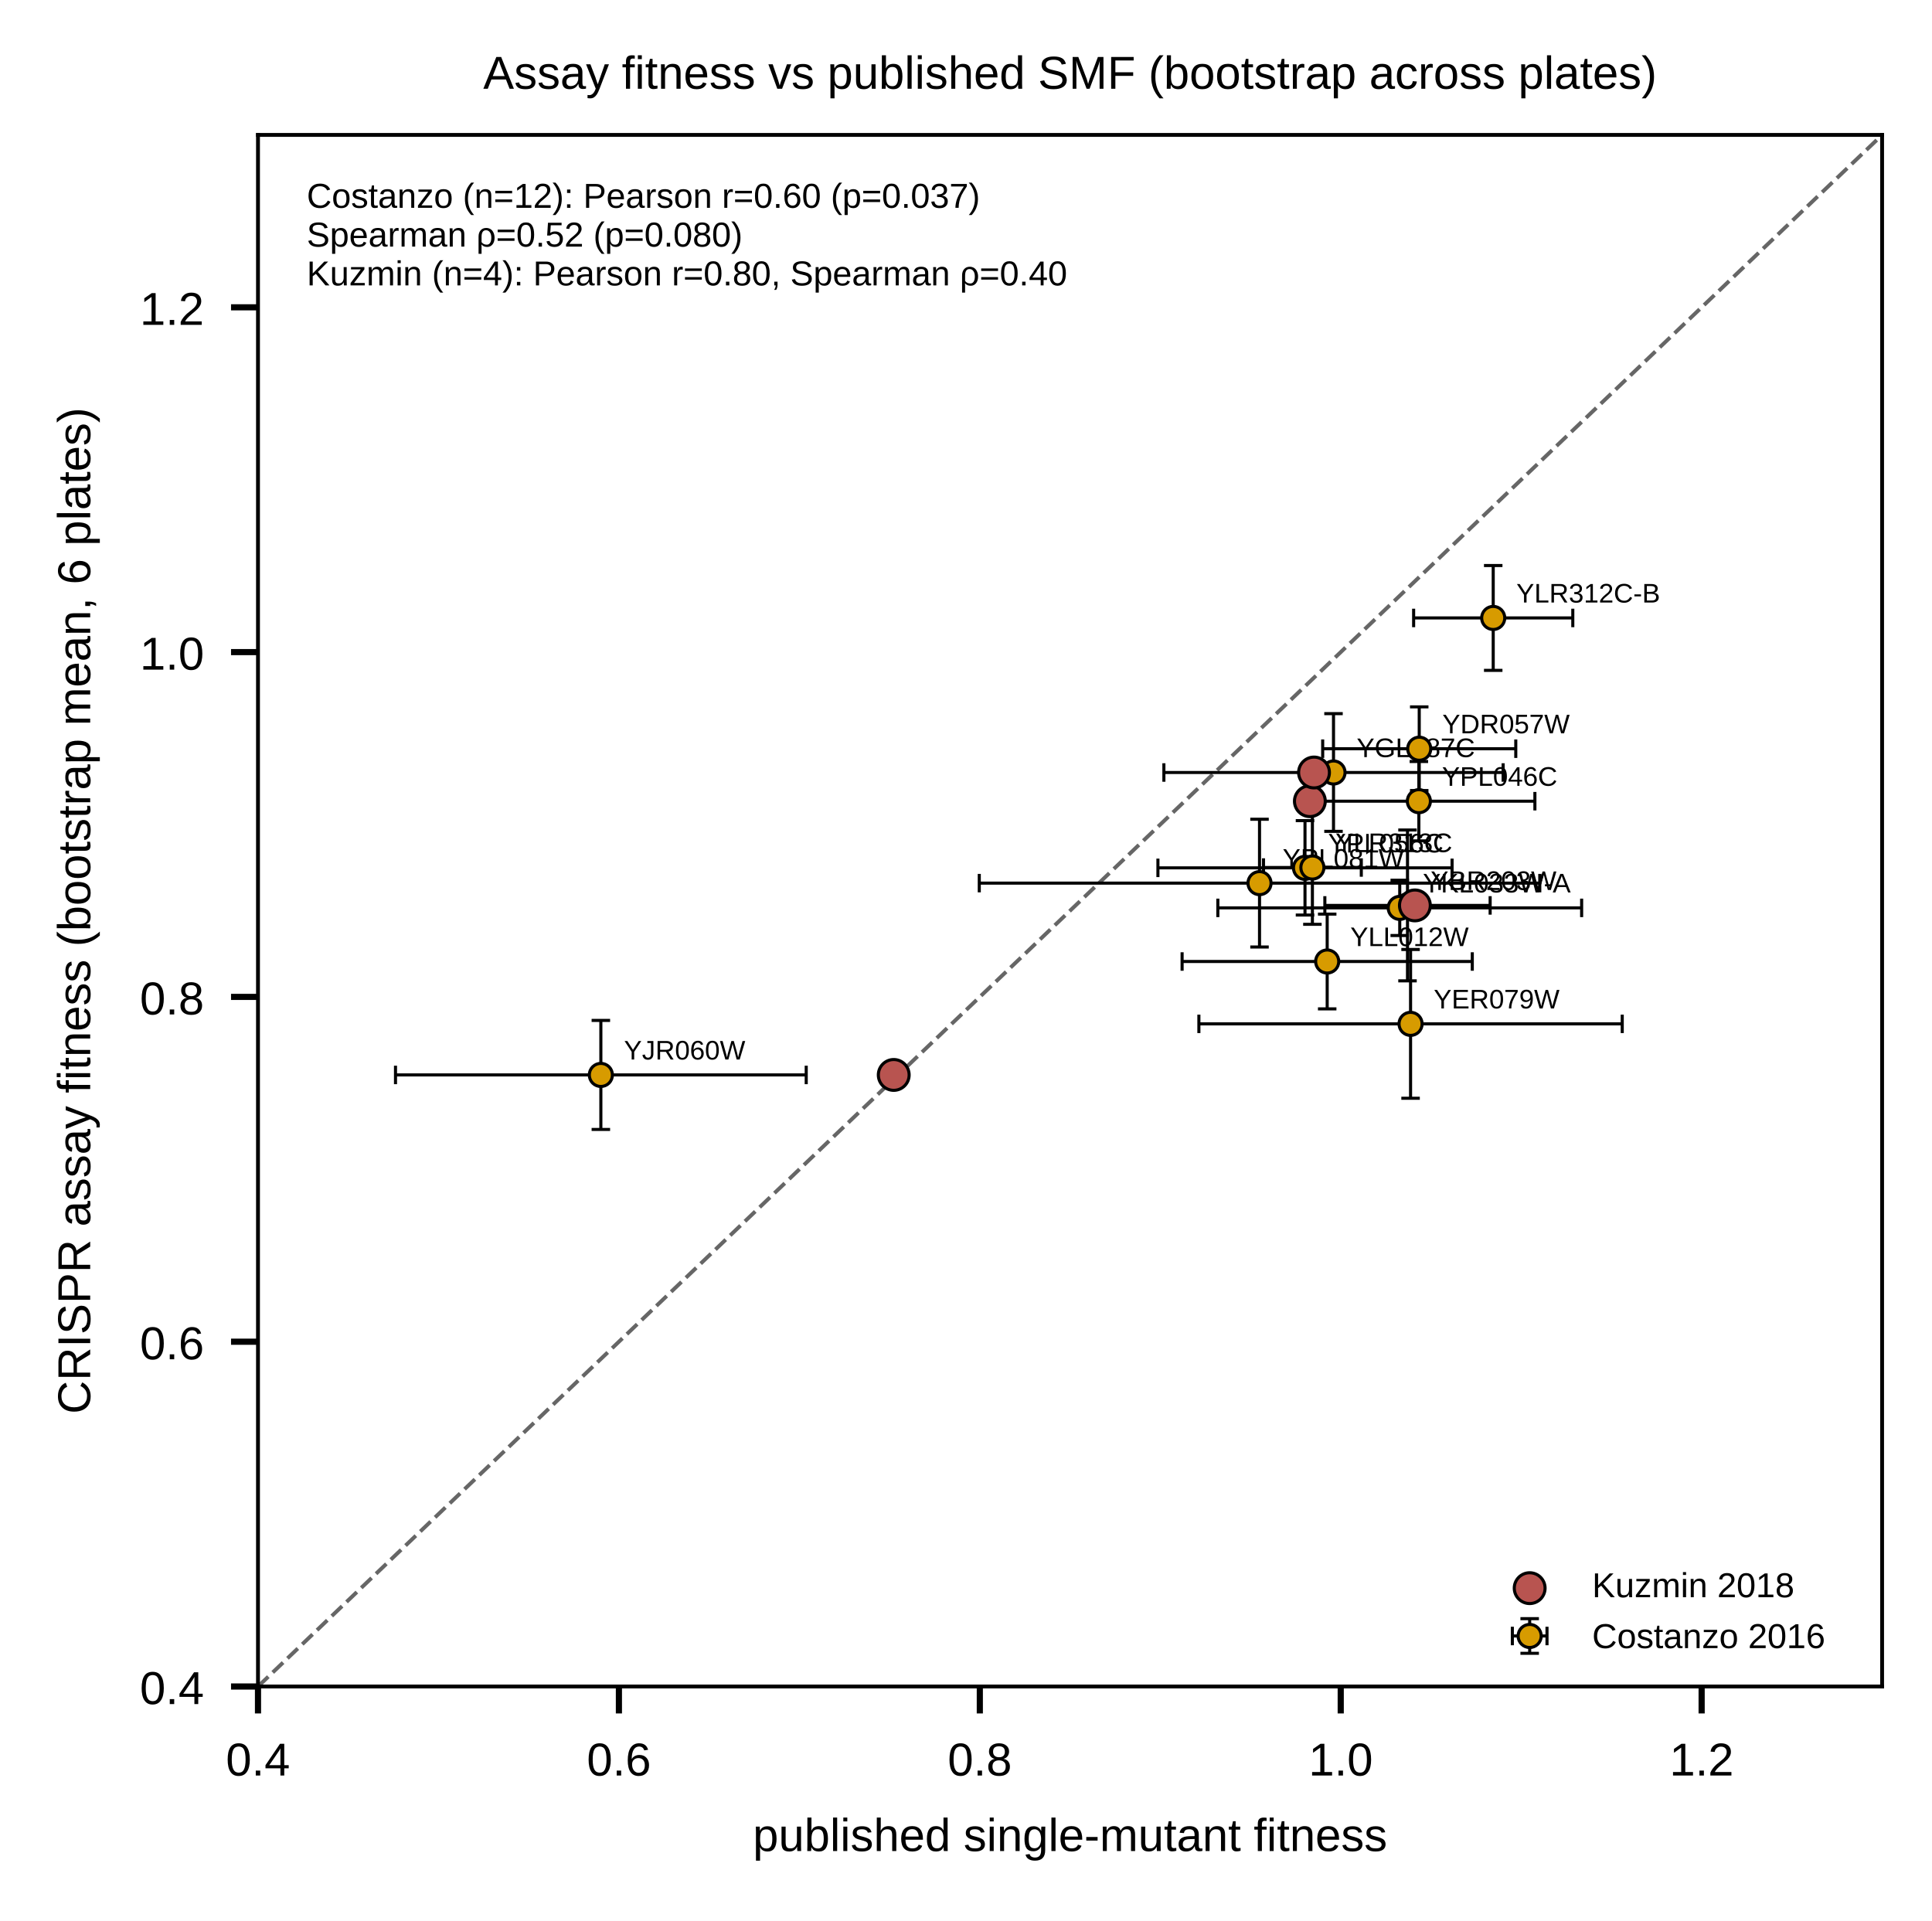
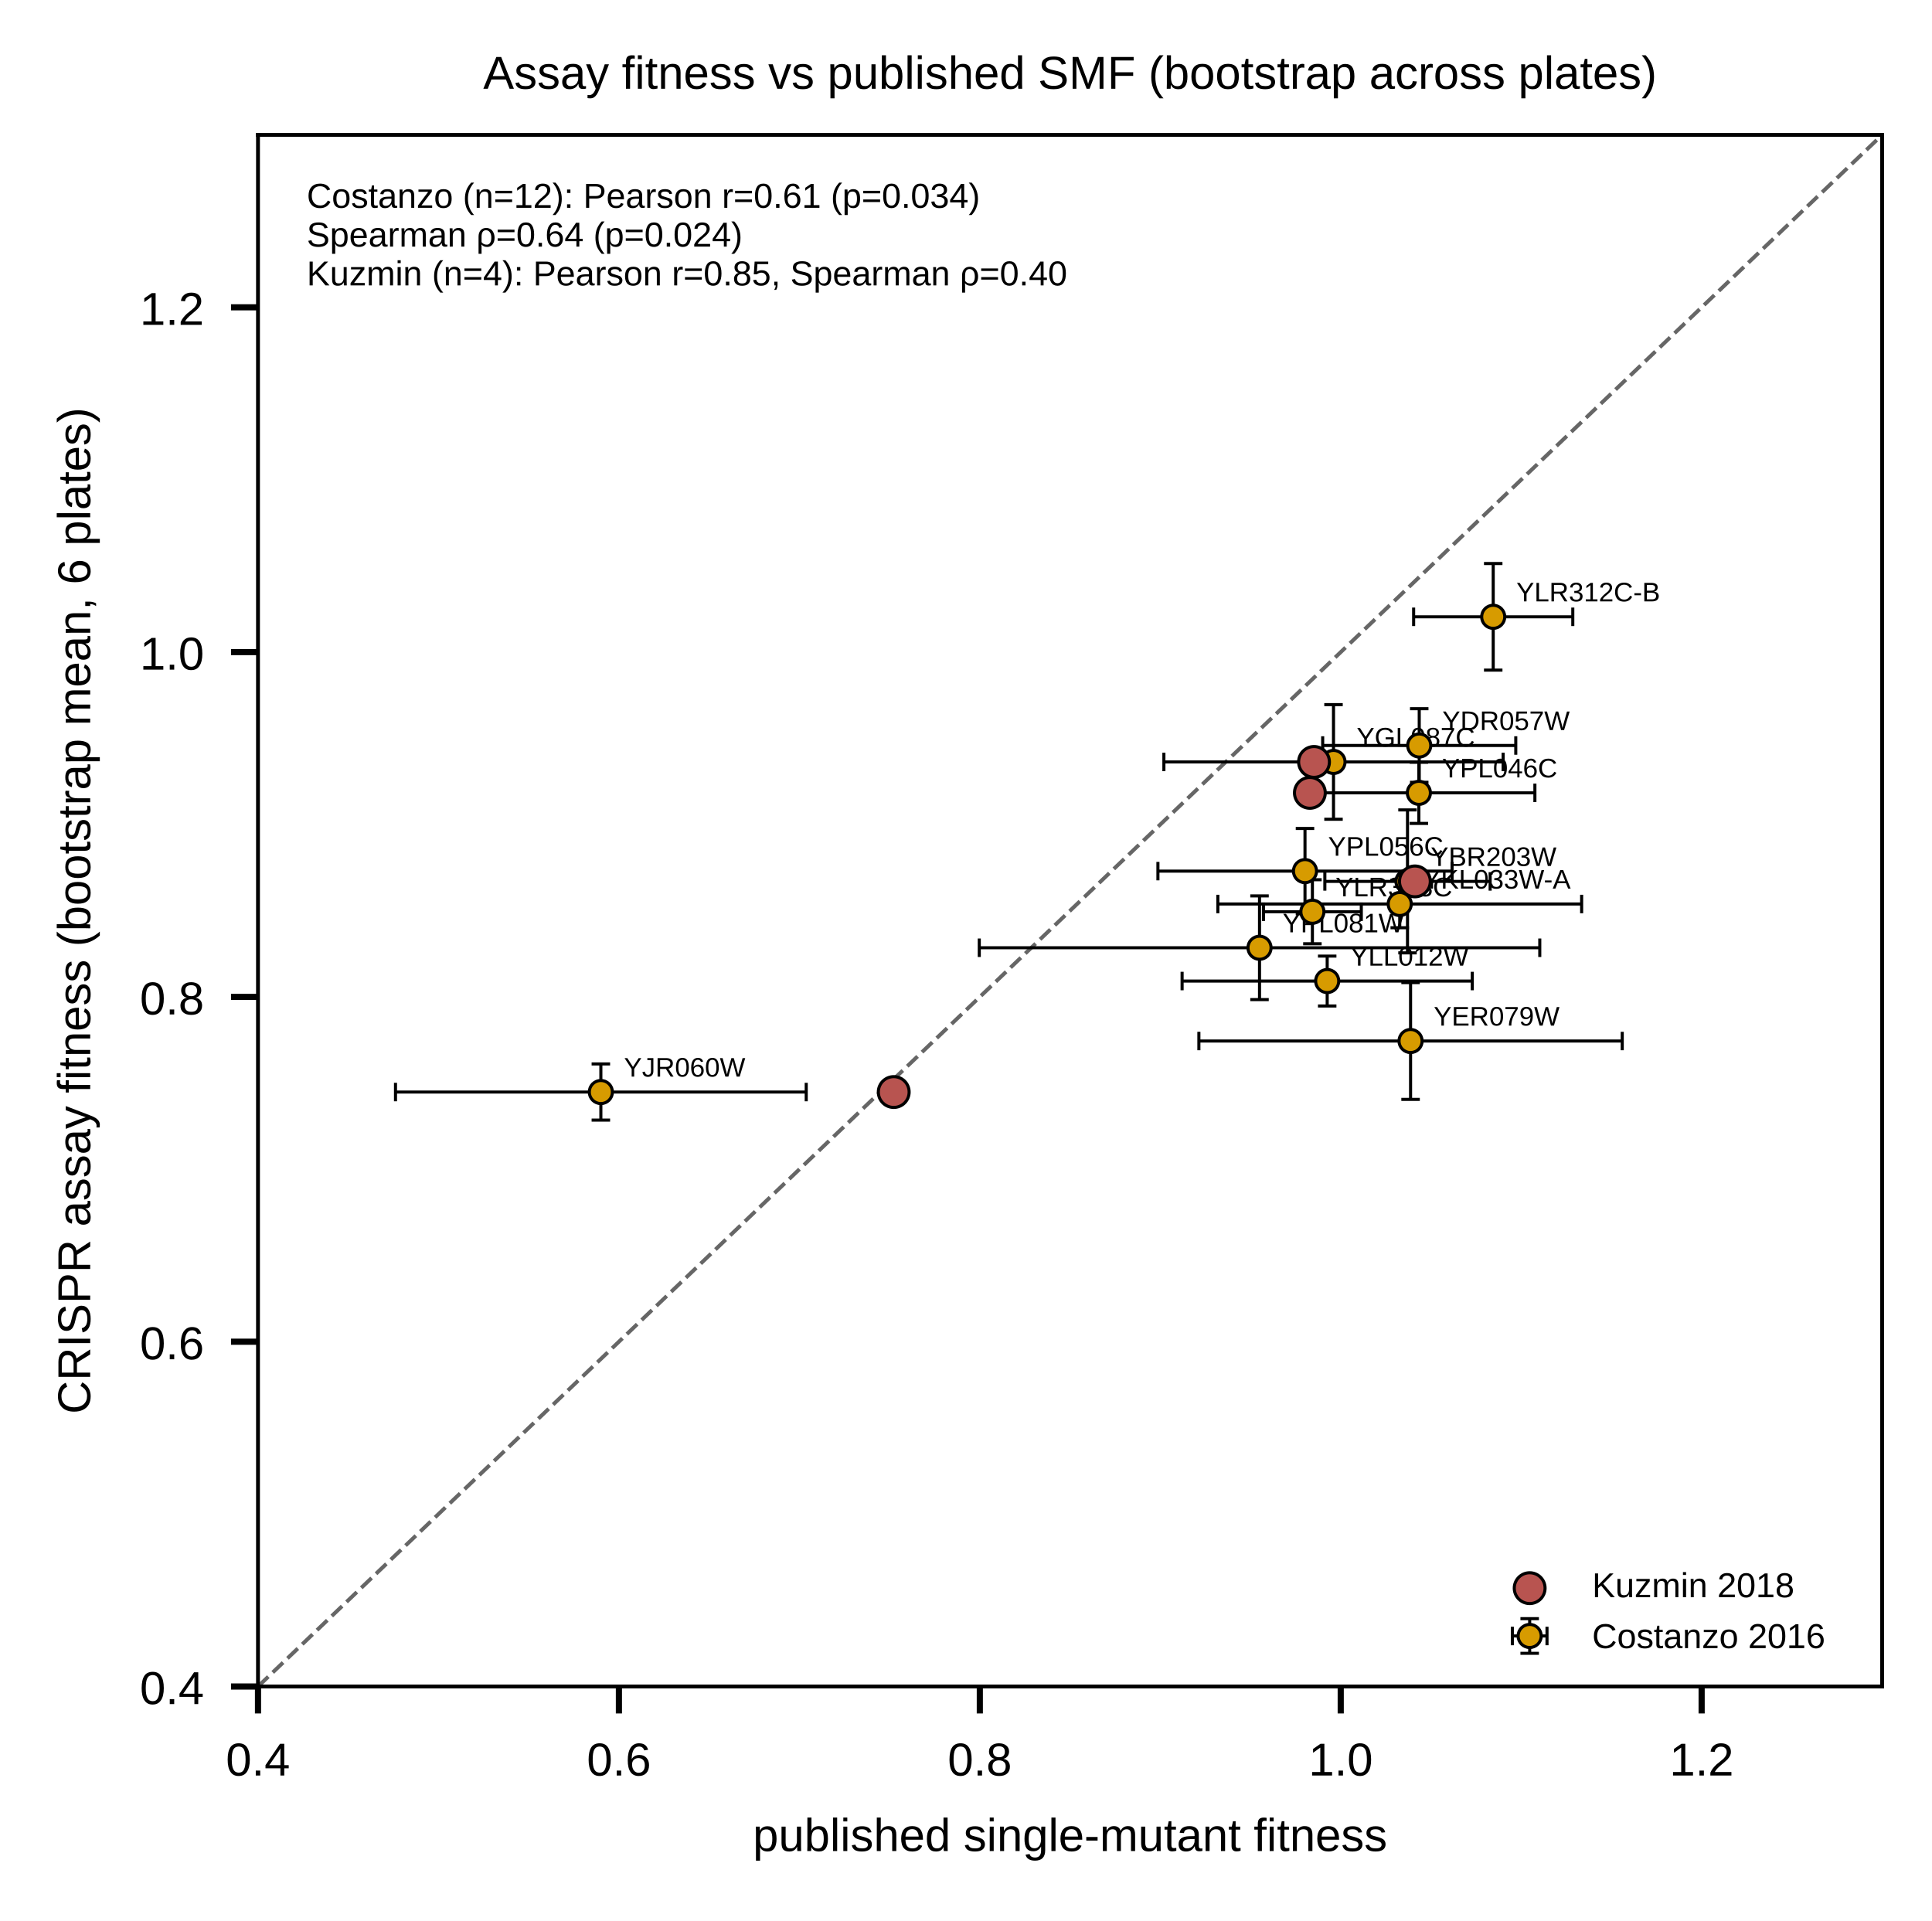
<svg xmlns="http://www.w3.org/2000/svg" xmlns:xlink="http://www.w3.org/1999/xlink" width="348.425" height="346.457" viewBox="0 0 348.425 346.457" version="1.1">
  <g transform="scale(1.388889)">
    <defs>
      <style type="text/css">*{stroke-linejoin: round; stroke-linecap: butt}</style>
    </defs>
    <g id="figure_1">
      <g id="patch_1">
        <path d="M 0 249.449  L 250.866 249.449  L 250.866 0  L 0 0  z " style="fill: #ffffff" />
      </g>
      <g id="axes_1">
        <g id="patch_2">
          <path d="M 33.5 219.009  L 244.386 219.009  L 244.386 17.52  L 33.5 17.52  z " style="fill: #ffffff" />
        </g>
        <g id="line2d_1">
-           <path d="M 33.5 219.009  L 244.386 17.52  " clip-path="url(#p0b5e5f25dd)" style="fill: none; stroke-dasharray: 1.85,0.8; stroke-dashoffset: 0; stroke: #666666; stroke-width: 0.5" />
+           <path d="M 33.5 219.009  L 244.386 17.52  " clip-path="url(#p904b928607)" style="fill: none; stroke-dasharray: 1.85,0.8; stroke-dashoffset: 0; stroke: #666666; stroke-width: 0.5" />
        </g>
        <g id="matplotlib.axis_1">
          <g id="xtick_1">
            <g id="line2d_2">
              <defs>
-                 <path id="md3750bb8fa" d="M 0 0  L 0 3.5  " style="stroke: #000000; stroke-width: 0.8" />
+                 <path id="mfd46ba9208" d="M 0 0  L 0 3.5  " style="stroke: #000000; stroke-width: 0.8" />
              </defs>
              <g>
-                 <use xlink:href="#md3750bb8fa" x="33.5" y="219.009" style="stroke: #000000; stroke-width: 0.8" />
+                 <use xlink:href="#mfd46ba9208" x="33.5" y="219.009" style="stroke: #000000; stroke-width: 0.8" />
              </g>
            </g>
            <g id="text_1">
              <text style="font-size: 6px; font-family: 'Arial'; text-anchor: middle" x="33.5" y="230.568" transform="rotate(-0 33.5 230.5679)">0.4</text>
            </g>
          </g>
          <g id="xtick_2">
            <g id="line2d_3">
              <g>
-                 <use xlink:href="#md3750bb8fa" x="80.364" y="219.009" style="stroke: #000000; stroke-width: 0.8" />
+                 <use xlink:href="#mfd46ba9208" x="80.364" y="219.009" style="stroke: #000000; stroke-width: 0.8" />
              </g>
            </g>
            <g id="text_2">
              <text style="font-size: 6px; font-family: 'Arial'; text-anchor: middle" x="80.364" y="230.568" transform="rotate(-0 80.36359 230.5679)">0.6</text>
            </g>
          </g>
          <g id="xtick_3">
            <g id="line2d_4">
              <g>
-                 <use xlink:href="#md3750bb8fa" x="127.227" y="219.009" style="stroke: #000000; stroke-width: 0.8" />
+                 <use xlink:href="#mfd46ba9208" x="127.227" y="219.009" style="stroke: #000000; stroke-width: 0.8" />
              </g>
            </g>
            <g id="text_3">
              <text style="font-size: 6px; font-family: 'Arial'; text-anchor: middle" x="127.227" y="230.568" transform="rotate(-0 127.2272 230.5679)">0.8</text>
            </g>
          </g>
          <g id="xtick_4">
            <g id="line2d_5">
              <g>
-                 <use xlink:href="#md3750bb8fa" x="174.091" y="219.009" style="stroke: #000000; stroke-width: 0.8" />
+                 <use xlink:href="#mfd46ba9208" x="174.091" y="219.009" style="stroke: #000000; stroke-width: 0.8" />
              </g>
            </g>
            <g id="text_4">
              <text style="font-size: 6px; font-family: 'Arial'; text-anchor: middle" x="174.091" y="230.568" transform="rotate(-0 174.0908 230.5679)">1.0</text>
            </g>
          </g>
          <g id="xtick_5">
            <g id="line2d_6">
              <g>
-                 <use xlink:href="#md3750bb8fa" x="220.954" y="219.009" style="stroke: #000000; stroke-width: 0.8" />
+                 <use xlink:href="#mfd46ba9208" x="220.954" y="219.009" style="stroke: #000000; stroke-width: 0.8" />
              </g>
            </g>
            <g id="text_5">
              <text style="font-size: 6px; font-family: 'Arial'; text-anchor: middle" x="220.954" y="230.568" transform="rotate(-0 220.9543 230.5679)">1.2</text>
            </g>
          </g>
          <g id="xtick_6">
            <g id="line2d_7" />
          </g>
          <g id="xtick_7">
            <g id="line2d_8" />
          </g>
          <g id="xtick_8">
            <g id="line2d_9" />
          </g>
          <g id="xtick_9">
            <g id="line2d_10" />
          </g>
          <g id="xtick_10">
            <g id="line2d_11" />
          </g>
          <g id="text_6">
            <text style="font-size: 6px; font-family: 'Arial'; text-anchor: middle" x="138.943" y="240.375" transform="rotate(-0 138.9431 240.3748)">published single-mutant fitness</text>
          </g>
        </g>
        <g id="matplotlib.axis_2">
          <g id="ytick_1">
            <g id="line2d_12">
              <defs>
-                 <path id="m9d51e79796" d="M 0 0  L -3.5 0  " style="stroke: #000000; stroke-width: 0.8" />
+                 <path id="mc0d4779d75" d="M 0 0  L -3.5 0  " style="stroke: #000000; stroke-width: 0.8" />
              </defs>
              <g>
-                 <use xlink:href="#m9d51e79796" x="33.5" y="219.009" style="stroke: #000000; stroke-width: 0.8" />
+                 <use xlink:href="#mc0d4779d75" x="33.5" y="219.009" style="stroke: #000000; stroke-width: 0.8" />
              </g>
            </g>
            <g id="text_7">
              <text style="font-size: 6px; font-family: 'Arial'; text-anchor: end" x="26.5" y="221.288" transform="rotate(-0 26.5 221.2884)">0.4</text>
            </g>
          </g>
          <g id="ytick_2">
            <g id="line2d_13">
              <g>
-                 <use xlink:href="#m9d51e79796" x="33.5" y="174.234" style="stroke: #000000; stroke-width: 0.8" />
+                 <use xlink:href="#mc0d4779d75" x="33.5" y="174.234" style="stroke: #000000; stroke-width: 0.8" />
              </g>
            </g>
            <g id="text_8">
              <text style="font-size: 6px; font-family: 'Arial'; text-anchor: end" x="26.5" y="176.513" transform="rotate(-0 26.5 176.5131)">0.6</text>
            </g>
          </g>
          <g id="ytick_3">
            <g id="line2d_14">
              <g>
-                 <use xlink:href="#m9d51e79796" x="33.5" y="129.458" style="stroke: #000000; stroke-width: 0.8" />
+                 <use xlink:href="#mc0d4779d75" x="33.5" y="129.458" style="stroke: #000000; stroke-width: 0.8" />
              </g>
            </g>
            <g id="text_9">
              <text style="font-size: 6px; font-family: 'Arial'; text-anchor: end" x="26.5" y="131.738" transform="rotate(-0 26.5 131.7378)">0.8</text>
            </g>
          </g>
          <g id="ytick_4">
            <g id="line2d_15">
              <g>
-                 <use xlink:href="#m9d51e79796" x="33.5" y="84.683" style="stroke: #000000; stroke-width: 0.8" />
+                 <use xlink:href="#mc0d4779d75" x="33.5" y="84.683" style="stroke: #000000; stroke-width: 0.8" />
              </g>
            </g>
            <g id="text_10">
              <text style="font-size: 6px; font-family: 'Arial'; text-anchor: end" x="26.5" y="86.962" transform="rotate(-0 26.5 86.96247)">1.0</text>
            </g>
          </g>
          <g id="ytick_5">
            <g id="line2d_16">
              <g>
-                 <use xlink:href="#m9d51e79796" x="33.5" y="39.908" style="stroke: #000000; stroke-width: 0.8" />
+                 <use xlink:href="#mc0d4779d75" x="33.5" y="39.908" style="stroke: #000000; stroke-width: 0.8" />
              </g>
            </g>
            <g id="text_11">
              <text style="font-size: 6px; font-family: 'Arial'; text-anchor: end" x="26.5" y="42.187" transform="rotate(-0 26.5 42.18718)">1.2</text>
            </g>
          </g>
          <g id="ytick_6">
            <g id="line2d_17" />
          </g>
          <g id="ytick_7">
            <g id="line2d_18" />
          </g>
          <g id="ytick_8">
            <g id="line2d_19" />
          </g>
          <g id="ytick_9">
            <g id="line2d_20" />
          </g>
          <g id="ytick_10">
            <g id="line2d_21" />
          </g>
          <g id="text_12">
            <text style="font-size: 6px; font-family: 'Arial'; text-anchor: middle" x="11.71" y="118.264" transform="rotate(-90 11.71031 118.2644)">CRISPR assay fitness (bootstrap mean, 6 plates)</text>
          </g>
        </g>
        <g id="patch_3">
          <path d="M 33.5 219.009  L 33.5 17.52  " style="fill: none; stroke: #000000; stroke-width: 0.5; stroke-linejoin: miter; stroke-linecap: square" />
        </g>
        <g id="patch_4">
          <path d="M 244.386 219.009  L 244.386 17.52  " style="fill: none; stroke: #000000; stroke-width: 0.5; stroke-linejoin: miter; stroke-linecap: square" />
        </g>
        <g id="patch_5">
          <path d="M 33.5 219.009  L 244.386 219.009  " style="fill: none; stroke: #000000; stroke-width: 0.5; stroke-linejoin: miter; stroke-linecap: square" />
        </g>
        <g id="patch_6">
          <path d="M 33.5 17.52  L 244.386 17.52  " style="fill: none; stroke: #000000; stroke-width: 0.5; stroke-linejoin: miter; stroke-linecap: square" />
        </g>
        <g id="LineCollection_1">
-           <path d="M 172.029 117.576  L 193.492 117.576  " clip-path="url(#p0b5e5f25dd)" style="fill: none; stroke: #000000; stroke-width: 0.4" />
-           <path d="M 169.17 104.042  L 199.303 104.042  " clip-path="url(#p0b5e5f25dd)" style="fill: none; stroke: #000000; stroke-width: 0.4" />
-           <path d="M 150.354 112.699  L 188.548 112.699  " clip-path="url(#p0b5e5f25dd)" style="fill: none; stroke: #000000; stroke-width: 0.4" />
-           <path d="M 151.128 100.317  L 195.179 100.317  " clip-path="url(#p0b5e5f25dd)" style="fill: none; stroke: #000000; stroke-width: 0.4" />
-           <path d="M 164.062 112.656  L 176.762 112.656  " clip-path="url(#p0b5e5f25dd)" style="fill: none; stroke: #000000; stroke-width: 0.4" />
-           <path d="M 153.494 124.86  L 191.173 124.86  " clip-path="url(#p0b5e5f25dd)" style="fill: none; stroke: #000000; stroke-width: 0.4" />
-           <path d="M 155.673 132.959  L 210.644 132.959  " clip-path="url(#p0b5e5f25dd)" style="fill: none; stroke: #000000; stroke-width: 0.4" />
-           <path d="M 51.355 139.591  L 104.686 139.591  " clip-path="url(#p0b5e5f25dd)" style="fill: none; stroke: #000000; stroke-width: 0.4" />
-           <path d="M 158.134 117.897  L 205.372 117.897  " clip-path="url(#p0b5e5f25dd)" style="fill: none; stroke: #000000; stroke-width: 0.4" />
-           <path d="M 183.557 80.246  L 204.224 80.246  " clip-path="url(#p0b5e5f25dd)" style="fill: none; stroke: #000000; stroke-width: 0.4" />
-           <path d="M 171.748 97.228  L 196.82 97.228  " clip-path="url(#p0b5e5f25dd)" style="fill: none; stroke: #000000; stroke-width: 0.4" />
-           <path d="M 127.157 114.683  L 199.936 114.683  " clip-path="url(#p0b5e5f25dd)" style="fill: none; stroke: #000000; stroke-width: 0.4" />
+           <path d="M 172.029 114.459  L 193.492 114.459  " clip-path="url(#p904b928607)" style="fill: none; stroke: #000000; stroke-width: 0.4" />
+           <path d="M 169.17 102.959  L 199.303 102.959  " clip-path="url(#p904b928607)" style="fill: none; stroke: #000000; stroke-width: 0.4" />
+           <path d="M 150.354 113.123  L 188.548 113.123  " clip-path="url(#p904b928607)" style="fill: none; stroke: #000000; stroke-width: 0.4" />
+           <path d="M 151.128 98.945  L 195.179 98.945  " clip-path="url(#p904b928607)" style="fill: none; stroke: #000000; stroke-width: 0.4" />
+           <path d="M 164.062 118.399  L 176.762 118.399  " clip-path="url(#p904b928607)" style="fill: none; stroke: #000000; stroke-width: 0.4" />
+           <path d="M 153.494 127.398  L 191.173 127.398  " clip-path="url(#p904b928607)" style="fill: none; stroke: #000000; stroke-width: 0.4" />
+           <path d="M 155.673 135.186  L 210.644 135.186  " clip-path="url(#p904b928607)" style="fill: none; stroke: #000000; stroke-width: 0.4" />
+           <path d="M 51.355 141.812  L 104.686 141.812  " clip-path="url(#p904b928607)" style="fill: none; stroke: #000000; stroke-width: 0.4" />
+           <path d="M 158.134 117.394  L 205.372 117.394  " clip-path="url(#p904b928607)" style="fill: none; stroke: #000000; stroke-width: 0.4" />
+           <path d="M 183.557 80.099  L 204.224 80.099  " clip-path="url(#p904b928607)" style="fill: none; stroke: #000000; stroke-width: 0.4" />
+           <path d="M 171.748 96.81  L 196.82 96.81  " clip-path="url(#p904b928607)" style="fill: none; stroke: #000000; stroke-width: 0.4" />
+           <path d="M 127.157 123.075  L 199.936 123.075  " clip-path="url(#p904b928607)" style="fill: none; stroke: #000000; stroke-width: 0.4" />
        </g>
        <g id="LineCollection_2">
-           <path d="M 182.761 127.371  L 182.761 107.782  " clip-path="url(#p0b5e5f25dd)" style="fill: none; stroke: #000000; stroke-width: 0.4" />
-           <path d="M 184.237 109.193  L 184.237 98.89  " clip-path="url(#p0b5e5f25dd)" style="fill: none; stroke: #000000; stroke-width: 0.4" />
-           <path d="M 169.451 118.827  L 169.451 106.57  " clip-path="url(#p0b5e5f25dd)" style="fill: none; stroke: #000000; stroke-width: 0.4" />
-           <path d="M 173.153 107.961  L 173.153 92.673  " clip-path="url(#p0b5e5f25dd)" style="fill: none; stroke: #000000; stroke-width: 0.4" />
-           <path d="M 170.412 120.031  L 170.412 105.281  " clip-path="url(#p0b5e5f25dd)" style="fill: none; stroke: #000000; stroke-width: 0.4" />
-           <path d="M 172.333 131.013  L 172.333 118.707  " clip-path="url(#p0b5e5f25dd)" style="fill: none; stroke: #000000; stroke-width: 0.4" />
-           <path d="M 183.159 142.621  L 183.159 123.297  " clip-path="url(#p0b5e5f25dd)" style="fill: none; stroke: #000000; stroke-width: 0.4" />
-           <path d="M 78.02 146.669  L 78.02 132.513  " clip-path="url(#p0b5e5f25dd)" style="fill: none; stroke: #000000; stroke-width: 0.4" />
-           <path d="M 181.753 121.484  L 181.753 114.31  " clip-path="url(#p0b5e5f25dd)" style="fill: none; stroke: #000000; stroke-width: 0.4" />
-           <path d="M 193.891 87.053  L 193.891 73.439  " clip-path="url(#p0b5e5f25dd)" style="fill: none; stroke: #000000; stroke-width: 0.4" />
-           <path d="M 184.284 102.662  L 184.284 91.794  " clip-path="url(#p0b5e5f25dd)" style="fill: none; stroke: #000000; stroke-width: 0.4" />
-           <path d="M 163.546 122.977  L 163.546 106.389  " clip-path="url(#p0b5e5f25dd)" style="fill: none; stroke: #000000; stroke-width: 0.4" />
+           <path d="M 182.761 123.741  L 182.761 105.177  " clip-path="url(#p904b928607)" style="fill: none; stroke: #000000; stroke-width: 0.4" />
+           <path d="M 184.237 106.93  L 184.237 98.989  " clip-path="url(#p904b928607)" style="fill: none; stroke: #000000; stroke-width: 0.4" />
+           <path d="M 169.451 118.663  L 169.451 107.583  " clip-path="url(#p904b928607)" style="fill: none; stroke: #000000; stroke-width: 0.4" />
+           <path d="M 173.153 106.386  L 173.153 91.503  " clip-path="url(#p904b928607)" style="fill: none; stroke: #000000; stroke-width: 0.4" />
+           <path d="M 170.412 122.556  L 170.412 114.242  " clip-path="url(#p904b928607)" style="fill: none; stroke: #000000; stroke-width: 0.4" />
+           <path d="M 172.333 130.636  L 172.333 124.159  " clip-path="url(#p904b928607)" style="fill: none; stroke: #000000; stroke-width: 0.4" />
+           <path d="M 183.159 142.767  L 183.159 127.604  " clip-path="url(#p904b928607)" style="fill: none; stroke: #000000; stroke-width: 0.4" />
+           <path d="M 78.02 145.457  L 78.02 138.166  " clip-path="url(#p904b928607)" style="fill: none; stroke: #000000; stroke-width: 0.4" />
+           <path d="M 181.753 120.478  L 181.753 114.309  " clip-path="url(#p904b928607)" style="fill: none; stroke: #000000; stroke-width: 0.4" />
+           <path d="M 193.891 87.02  L 193.891 73.177  " clip-path="url(#p904b928607)" style="fill: none; stroke: #000000; stroke-width: 0.4" />
+           <path d="M 184.284 101.589  L 184.284 92.03  " clip-path="url(#p904b928607)" style="fill: none; stroke: #000000; stroke-width: 0.4" />
+           <path d="M 163.546 129.806  L 163.546 116.343  " clip-path="url(#p904b928607)" style="fill: none; stroke: #000000; stroke-width: 0.4" />
        </g>
        <g id="line2d_22">
          <defs>
-             <path id="m29aa89b571" d="M 0 1.2  L 0 -1.2  " style="stroke: #000000; stroke-width: 0.4" />
+             <path id="mc24dbfe9d2" d="M 0 1.2  L 0 -1.2  " style="stroke: #000000; stroke-width: 0.4" />
          </defs>
-           <g clip-path="url(#p0b5e5f25dd)">
-             <use xlink:href="#m29aa89b571" x="172.029" y="117.576" style="fill: #1f77b4; stroke: #000000; stroke-width: 0.4" />
-             <use xlink:href="#m29aa89b571" x="169.17" y="104.042" style="fill: #1f77b4; stroke: #000000; stroke-width: 0.4" />
-             <use xlink:href="#m29aa89b571" x="150.354" y="112.699" style="fill: #1f77b4; stroke: #000000; stroke-width: 0.4" />
-             <use xlink:href="#m29aa89b571" x="151.128" y="100.317" style="fill: #1f77b4; stroke: #000000; stroke-width: 0.4" />
-             <use xlink:href="#m29aa89b571" x="164.062" y="112.656" style="fill: #1f77b4; stroke: #000000; stroke-width: 0.4" />
-             <use xlink:href="#m29aa89b571" x="153.494" y="124.86" style="fill: #1f77b4; stroke: #000000; stroke-width: 0.4" />
-             <use xlink:href="#m29aa89b571" x="155.673" y="132.959" style="fill: #1f77b4; stroke: #000000; stroke-width: 0.4" />
-             <use xlink:href="#m29aa89b571" x="51.355" y="139.591" style="fill: #1f77b4; stroke: #000000; stroke-width: 0.4" />
-             <use xlink:href="#m29aa89b571" x="158.134" y="117.897" style="fill: #1f77b4; stroke: #000000; stroke-width: 0.4" />
-             <use xlink:href="#m29aa89b571" x="183.557" y="80.246" style="fill: #1f77b4; stroke: #000000; stroke-width: 0.4" />
-             <use xlink:href="#m29aa89b571" x="171.748" y="97.228" style="fill: #1f77b4; stroke: #000000; stroke-width: 0.4" />
-             <use xlink:href="#m29aa89b571" x="127.157" y="114.683" style="fill: #1f77b4; stroke: #000000; stroke-width: 0.4" />
+           <g clip-path="url(#p904b928607)">
+             <use xlink:href="#mc24dbfe9d2" x="172.029" y="114.459" style="fill: #1f77b4; stroke: #000000; stroke-width: 0.4" />
+             <use xlink:href="#mc24dbfe9d2" x="169.17" y="102.959" style="fill: #1f77b4; stroke: #000000; stroke-width: 0.4" />
+             <use xlink:href="#mc24dbfe9d2" x="150.354" y="113.123" style="fill: #1f77b4; stroke: #000000; stroke-width: 0.4" />
+             <use xlink:href="#mc24dbfe9d2" x="151.128" y="98.945" style="fill: #1f77b4; stroke: #000000; stroke-width: 0.4" />
+             <use xlink:href="#mc24dbfe9d2" x="164.062" y="118.399" style="fill: #1f77b4; stroke: #000000; stroke-width: 0.4" />
+             <use xlink:href="#mc24dbfe9d2" x="153.494" y="127.398" style="fill: #1f77b4; stroke: #000000; stroke-width: 0.4" />
+             <use xlink:href="#mc24dbfe9d2" x="155.673" y="135.186" style="fill: #1f77b4; stroke: #000000; stroke-width: 0.4" />
+             <use xlink:href="#mc24dbfe9d2" x="51.355" y="141.812" style="fill: #1f77b4; stroke: #000000; stroke-width: 0.4" />
+             <use xlink:href="#mc24dbfe9d2" x="158.134" y="117.394" style="fill: #1f77b4; stroke: #000000; stroke-width: 0.4" />
+             <use xlink:href="#mc24dbfe9d2" x="183.557" y="80.099" style="fill: #1f77b4; stroke: #000000; stroke-width: 0.4" />
+             <use xlink:href="#mc24dbfe9d2" x="171.748" y="96.81" style="fill: #1f77b4; stroke: #000000; stroke-width: 0.4" />
+             <use xlink:href="#mc24dbfe9d2" x="127.157" y="123.075" style="fill: #1f77b4; stroke: #000000; stroke-width: 0.4" />
          </g>
        </g>
        <g id="line2d_23">
-           <g clip-path="url(#p0b5e5f25dd)">
-             <use xlink:href="#m29aa89b571" x="193.492" y="117.576" style="fill: #1f77b4; stroke: #000000; stroke-width: 0.4" />
-             <use xlink:href="#m29aa89b571" x="199.303" y="104.042" style="fill: #1f77b4; stroke: #000000; stroke-width: 0.4" />
-             <use xlink:href="#m29aa89b571" x="188.548" y="112.699" style="fill: #1f77b4; stroke: #000000; stroke-width: 0.4" />
-             <use xlink:href="#m29aa89b571" x="195.179" y="100.317" style="fill: #1f77b4; stroke: #000000; stroke-width: 0.4" />
-             <use xlink:href="#m29aa89b571" x="176.762" y="112.656" style="fill: #1f77b4; stroke: #000000; stroke-width: 0.4" />
-             <use xlink:href="#m29aa89b571" x="191.173" y="124.86" style="fill: #1f77b4; stroke: #000000; stroke-width: 0.4" />
-             <use xlink:href="#m29aa89b571" x="210.644" y="132.959" style="fill: #1f77b4; stroke: #000000; stroke-width: 0.4" />
-             <use xlink:href="#m29aa89b571" x="104.686" y="139.591" style="fill: #1f77b4; stroke: #000000; stroke-width: 0.4" />
-             <use xlink:href="#m29aa89b571" x="205.372" y="117.897" style="fill: #1f77b4; stroke: #000000; stroke-width: 0.4" />
-             <use xlink:href="#m29aa89b571" x="204.224" y="80.246" style="fill: #1f77b4; stroke: #000000; stroke-width: 0.4" />
-             <use xlink:href="#m29aa89b571" x="196.82" y="97.228" style="fill: #1f77b4; stroke: #000000; stroke-width: 0.4" />
-             <use xlink:href="#m29aa89b571" x="199.936" y="114.683" style="fill: #1f77b4; stroke: #000000; stroke-width: 0.4" />
+           <g clip-path="url(#p904b928607)">
+             <use xlink:href="#mc24dbfe9d2" x="193.492" y="114.459" style="fill: #1f77b4; stroke: #000000; stroke-width: 0.4" />
+             <use xlink:href="#mc24dbfe9d2" x="199.303" y="102.959" style="fill: #1f77b4; stroke: #000000; stroke-width: 0.4" />
+             <use xlink:href="#mc24dbfe9d2" x="188.548" y="113.123" style="fill: #1f77b4; stroke: #000000; stroke-width: 0.4" />
+             <use xlink:href="#mc24dbfe9d2" x="195.179" y="98.945" style="fill: #1f77b4; stroke: #000000; stroke-width: 0.4" />
+             <use xlink:href="#mc24dbfe9d2" x="176.762" y="118.399" style="fill: #1f77b4; stroke: #000000; stroke-width: 0.4" />
+             <use xlink:href="#mc24dbfe9d2" x="191.173" y="127.398" style="fill: #1f77b4; stroke: #000000; stroke-width: 0.4" />
+             <use xlink:href="#mc24dbfe9d2" x="210.644" y="135.186" style="fill: #1f77b4; stroke: #000000; stroke-width: 0.4" />
+             <use xlink:href="#mc24dbfe9d2" x="104.686" y="141.812" style="fill: #1f77b4; stroke: #000000; stroke-width: 0.4" />
+             <use xlink:href="#mc24dbfe9d2" x="205.372" y="117.394" style="fill: #1f77b4; stroke: #000000; stroke-width: 0.4" />
+             <use xlink:href="#mc24dbfe9d2" x="204.224" y="80.099" style="fill: #1f77b4; stroke: #000000; stroke-width: 0.4" />
+             <use xlink:href="#mc24dbfe9d2" x="196.82" y="96.81" style="fill: #1f77b4; stroke: #000000; stroke-width: 0.4" />
+             <use xlink:href="#mc24dbfe9d2" x="199.936" y="123.075" style="fill: #1f77b4; stroke: #000000; stroke-width: 0.4" />
          </g>
        </g>
        <g id="line2d_24">
          <defs>
-             <path id="me732008956" d="M 1.2 0  L -1.2 -0  " style="stroke: #000000; stroke-width: 0.4" />
+             <path id="m29bd6f0e50" d="M 1.2 0  L -1.2 -0  " style="stroke: #000000; stroke-width: 0.4" />
          </defs>
-           <g clip-path="url(#p0b5e5f25dd)">
-             <use xlink:href="#me732008956" x="182.761" y="127.371" style="fill: #1f77b4; stroke: #000000; stroke-width: 0.4" />
-             <use xlink:href="#me732008956" x="184.237" y="109.193" style="fill: #1f77b4; stroke: #000000; stroke-width: 0.4" />
-             <use xlink:href="#me732008956" x="169.451" y="118.827" style="fill: #1f77b4; stroke: #000000; stroke-width: 0.4" />
-             <use xlink:href="#me732008956" x="173.153" y="107.961" style="fill: #1f77b4; stroke: #000000; stroke-width: 0.4" />
-             <use xlink:href="#me732008956" x="170.412" y="120.031" style="fill: #1f77b4; stroke: #000000; stroke-width: 0.4" />
-             <use xlink:href="#me732008956" x="172.333" y="131.013" style="fill: #1f77b4; stroke: #000000; stroke-width: 0.4" />
-             <use xlink:href="#me732008956" x="183.159" y="142.621" style="fill: #1f77b4; stroke: #000000; stroke-width: 0.4" />
-             <use xlink:href="#me732008956" x="78.02" y="146.669" style="fill: #1f77b4; stroke: #000000; stroke-width: 0.4" />
-             <use xlink:href="#me732008956" x="181.753" y="121.484" style="fill: #1f77b4; stroke: #000000; stroke-width: 0.4" />
-             <use xlink:href="#me732008956" x="193.891" y="87.053" style="fill: #1f77b4; stroke: #000000; stroke-width: 0.4" />
-             <use xlink:href="#me732008956" x="184.284" y="102.662" style="fill: #1f77b4; stroke: #000000; stroke-width: 0.4" />
-             <use xlink:href="#me732008956" x="163.546" y="122.977" style="fill: #1f77b4; stroke: #000000; stroke-width: 0.4" />
+           <g clip-path="url(#p904b928607)">
+             <use xlink:href="#m29bd6f0e50" x="182.761" y="123.741" style="fill: #1f77b4; stroke: #000000; stroke-width: 0.4" />
+             <use xlink:href="#m29bd6f0e50" x="184.237" y="106.93" style="fill: #1f77b4; stroke: #000000; stroke-width: 0.4" />
+             <use xlink:href="#m29bd6f0e50" x="169.451" y="118.663" style="fill: #1f77b4; stroke: #000000; stroke-width: 0.4" />
+             <use xlink:href="#m29bd6f0e50" x="173.153" y="106.386" style="fill: #1f77b4; stroke: #000000; stroke-width: 0.4" />
+             <use xlink:href="#m29bd6f0e50" x="170.412" y="122.556" style="fill: #1f77b4; stroke: #000000; stroke-width: 0.4" />
+             <use xlink:href="#m29bd6f0e50" x="172.333" y="130.636" style="fill: #1f77b4; stroke: #000000; stroke-width: 0.4" />
+             <use xlink:href="#m29bd6f0e50" x="183.159" y="142.767" style="fill: #1f77b4; stroke: #000000; stroke-width: 0.4" />
+             <use xlink:href="#m29bd6f0e50" x="78.02" y="145.457" style="fill: #1f77b4; stroke: #000000; stroke-width: 0.4" />
+             <use xlink:href="#m29bd6f0e50" x="181.753" y="120.478" style="fill: #1f77b4; stroke: #000000; stroke-width: 0.4" />
+             <use xlink:href="#m29bd6f0e50" x="193.891" y="87.02" style="fill: #1f77b4; stroke: #000000; stroke-width: 0.4" />
+             <use xlink:href="#m29bd6f0e50" x="184.284" y="101.589" style="fill: #1f77b4; stroke: #000000; stroke-width: 0.4" />
+             <use xlink:href="#m29bd6f0e50" x="163.546" y="129.806" style="fill: #1f77b4; stroke: #000000; stroke-width: 0.4" />
          </g>
        </g>
        <g id="line2d_25">
-           <g clip-path="url(#p0b5e5f25dd)">
-             <use xlink:href="#me732008956" x="182.761" y="107.782" style="fill: #1f77b4; stroke: #000000; stroke-width: 0.4" />
-             <use xlink:href="#me732008956" x="184.237" y="98.89" style="fill: #1f77b4; stroke: #000000; stroke-width: 0.4" />
-             <use xlink:href="#me732008956" x="169.451" y="106.57" style="fill: #1f77b4; stroke: #000000; stroke-width: 0.4" />
-             <use xlink:href="#me732008956" x="173.153" y="92.673" style="fill: #1f77b4; stroke: #000000; stroke-width: 0.4" />
-             <use xlink:href="#me732008956" x="170.412" y="105.281" style="fill: #1f77b4; stroke: #000000; stroke-width: 0.4" />
-             <use xlink:href="#me732008956" x="172.333" y="118.707" style="fill: #1f77b4; stroke: #000000; stroke-width: 0.4" />
-             <use xlink:href="#me732008956" x="183.159" y="123.297" style="fill: #1f77b4; stroke: #000000; stroke-width: 0.4" />
-             <use xlink:href="#me732008956" x="78.02" y="132.513" style="fill: #1f77b4; stroke: #000000; stroke-width: 0.4" />
-             <use xlink:href="#me732008956" x="181.753" y="114.31" style="fill: #1f77b4; stroke: #000000; stroke-width: 0.4" />
-             <use xlink:href="#me732008956" x="193.891" y="73.439" style="fill: #1f77b4; stroke: #000000; stroke-width: 0.4" />
-             <use xlink:href="#me732008956" x="184.284" y="91.794" style="fill: #1f77b4; stroke: #000000; stroke-width: 0.4" />
-             <use xlink:href="#me732008956" x="163.546" y="106.389" style="fill: #1f77b4; stroke: #000000; stroke-width: 0.4" />
+           <g clip-path="url(#p904b928607)">
+             <use xlink:href="#m29bd6f0e50" x="182.761" y="105.177" style="fill: #1f77b4; stroke: #000000; stroke-width: 0.4" />
+             <use xlink:href="#m29bd6f0e50" x="184.237" y="98.989" style="fill: #1f77b4; stroke: #000000; stroke-width: 0.4" />
+             <use xlink:href="#m29bd6f0e50" x="169.451" y="107.583" style="fill: #1f77b4; stroke: #000000; stroke-width: 0.4" />
+             <use xlink:href="#m29bd6f0e50" x="173.153" y="91.503" style="fill: #1f77b4; stroke: #000000; stroke-width: 0.4" />
+             <use xlink:href="#m29bd6f0e50" x="170.412" y="114.242" style="fill: #1f77b4; stroke: #000000; stroke-width: 0.4" />
+             <use xlink:href="#m29bd6f0e50" x="172.333" y="124.159" style="fill: #1f77b4; stroke: #000000; stroke-width: 0.4" />
+             <use xlink:href="#m29bd6f0e50" x="183.159" y="127.604" style="fill: #1f77b4; stroke: #000000; stroke-width: 0.4" />
+             <use xlink:href="#m29bd6f0e50" x="78.02" y="138.166" style="fill: #1f77b4; stroke: #000000; stroke-width: 0.4" />
+             <use xlink:href="#m29bd6f0e50" x="181.753" y="114.309" style="fill: #1f77b4; stroke: #000000; stroke-width: 0.4" />
+             <use xlink:href="#m29bd6f0e50" x="193.891" y="73.177" style="fill: #1f77b4; stroke: #000000; stroke-width: 0.4" />
+             <use xlink:href="#m29bd6f0e50" x="184.284" y="92.03" style="fill: #1f77b4; stroke: #000000; stroke-width: 0.4" />
+             <use xlink:href="#m29bd6f0e50" x="163.546" y="116.343" style="fill: #1f77b4; stroke: #000000; stroke-width: 0.4" />
          </g>
        </g>
        <g id="text_13">
-           <text style="font-size: 3.5px; font-family: 'Arial'; text-anchor: start" x="185.761" y="115.576" transform="rotate(-0 185.7605 115.5764)">YBR203W</text>
+           <text style="font-size: 3.5px; font-family: 'Arial'; text-anchor: start" x="185.761" y="112.459" transform="rotate(-0 185.7605 112.4589)">YBR203W</text>
        </g>
        <g id="text_14">
-           <text style="font-size: 3.5px; font-family: 'Arial'; text-anchor: start" x="187.237" y="102.042" transform="rotate(-0 187.2367 102.0416)">YPL046C</text>
+           <text style="font-size: 3.5px; font-family: 'Arial'; text-anchor: start" x="187.237" y="100.959" transform="rotate(-0 187.2367 100.9595)">YPL046C</text>
        </g>
        <g id="text_15">
-           <text style="font-size: 3.5px; font-family: 'Arial'; text-anchor: start" x="172.451" y="110.699" transform="rotate(-0 172.4513 110.6986)">YPL056C</text>
+           <text style="font-size: 3.5px; font-family: 'Arial'; text-anchor: start" x="172.451" y="111.123" transform="rotate(-0 172.4513 111.1231)">YPL056C</text>
        </g>
        <g id="text_16">
-           <text style="font-size: 3.5px; font-family: 'Arial'; text-anchor: start" x="176.153" y="98.317" transform="rotate(-0 176.1535 98.31708)">YGL087C</text>
+           <text style="font-size: 3.5px; font-family: 'Arial'; text-anchor: start" x="176.153" y="96.945" transform="rotate(-0 176.1535 96.94472)">YGL087C</text>
        </g>
        <g id="text_17">
-           <text style="font-size: 3.5px; font-family: 'Arial'; text-anchor: start" x="173.412" y="110.656" transform="rotate(-0 173.412 110.6557)">YLR313C</text>
+           <text style="font-size: 3.5px; font-family: 'Arial'; text-anchor: start" x="173.412" y="116.399" transform="rotate(-0 173.412 116.3992)">YLR313C</text>
        </g>
        <g id="text_18">
-           <text style="font-size: 3.5px; font-family: 'Arial'; text-anchor: start" x="175.333" y="122.86" transform="rotate(-0 175.3334 122.8598)">YLL012W</text>
+           <text style="font-size: 3.5px; font-family: 'Arial'; text-anchor: start" x="175.333" y="125.398" transform="rotate(-0 175.3334 125.3975)">YLL012W</text>
        </g>
        <g id="text_19">
-           <text style="font-size: 3.5px; font-family: 'Arial'; text-anchor: start" x="186.159" y="130.959" transform="rotate(-0 186.1589 130.959)">YER079W</text>
+           <text style="font-size: 3.5px; font-family: 'Arial'; text-anchor: start" x="186.159" y="133.186" transform="rotate(-0 186.1589 133.1855)">YER079W</text>
        </g>
        <g id="text_20">
-           <text style="font-size: 3.5px; font-family: 'Arial'; text-anchor: start" x="81.02" y="137.591" transform="rotate(-0 81.02041 137.591)">YJR060W</text>
+           <text style="font-size: 3.5px; font-family: 'Arial'; text-anchor: start" x="81.02" y="139.812" transform="rotate(-0 81.02041 139.8115)">YJR060W</text>
        </g>
        <g id="text_21">
-           <text style="font-size: 3.5px; font-family: 'Arial'; text-anchor: start" x="184.753" y="115.897" transform="rotate(-0 184.753 115.8972)">YKL033W-A</text>
+           <text style="font-size: 3.5px; font-family: 'Arial'; text-anchor: start" x="184.753" y="115.394" transform="rotate(-0 184.753 115.3938)">YKL033W-A</text>
        </g>
        <g id="text_22">
-           <text style="font-size: 3.5px; font-family: 'Arial'; text-anchor: start" x="196.891" y="78.246" transform="rotate(-0 196.8906 78.24623)">YLR312C-B</text>
+           <text style="font-size: 3.5px; font-family: 'Arial'; text-anchor: start" x="196.891" y="78.099" transform="rotate(-0 196.8906 78.09869)">YLR312C-B</text>
        </g>
        <g id="text_23">
-           <text style="font-size: 3.5px; font-family: 'Arial'; text-anchor: start" x="187.284" y="95.228" transform="rotate(-0 187.2836 95.22812)">YDR057W</text>
+           <text style="font-size: 3.5px; font-family: 'Arial'; text-anchor: start" x="187.284" y="94.81" transform="rotate(-0 187.2836 94.80972)">YDR057W</text>
        </g>
        <g id="text_24">
-           <text style="font-size: 3.5px; font-family: 'Arial'; text-anchor: start" x="166.546" y="112.683" transform="rotate(-0 166.5465 112.6826)">YPL081W</text>
+           <text style="font-size: 3.5px; font-family: 'Arial'; text-anchor: start" x="166.546" y="121.075" transform="rotate(-0 166.5465 121.0745)">YPL081W</text>
        </g>
        <g id="text_25">
-           <text style="font-size: 4.5px; font-family: 'Arial'" transform="translate(39.82658 26.98396)">Costanzo (n=12): Pearson r=0.60 (p=0.037)</text>
-           <text style="font-size: 4.5px; font-family: 'Arial'" transform="translate(39.82658 32.02298)">                 Spearman ρ=0.52 (p=0.080)</text>
-           <text style="font-size: 4.5px; font-family: 'Arial'" transform="translate(39.82658 37.06199)">Kuzmin (n=4): Pearson r=0.80, Spearman ρ=0.40</text>
+           <text style="font-size: 4.5px; font-family: 'Arial'" transform="translate(39.82658 26.98396)">Costanzo (n=12): Pearson r=0.61 (p=0.034)</text>
+           <text style="font-size: 4.5px; font-family: 'Arial'" transform="translate(39.82658 32.02298)">                 Spearman ρ=0.64 (p=0.024)</text>
+           <text style="font-size: 4.5px; font-family: 'Arial'" transform="translate(39.82658 37.06199)">Kuzmin (n=4): Pearson r=0.85, Spearman ρ=0.40</text>
        </g>
        <g id="text_26">
          <text style="font-size: 6px; font-family: 'Arial'; text-anchor: middle" x="138.943" y="11.52" transform="rotate(-0 138.9431 11.52)">Assay fitness vs published SMF (bootstrap across plates)</text>
        </g>
        <g id="line2d_26">
          <defs>
-             <path id="m0dc506ba0b" d="M 0 1.5  C 0.398 1.5 0.779 1.342 1.061 1.061  C 1.342 0.779 1.5 0.398 1.5 0  C 1.5 -0.398 1.342 -0.779 1.061 -1.061  C 0.779 -1.342 0.398 -1.5 0 -1.5  C -0.398 -1.5 -0.779 -1.342 -1.061 -1.061  C -1.342 -0.779 -1.5 -0.398 -1.5 0  C -1.5 0.398 -1.342 0.779 -1.061 1.061  C -0.779 1.342 -0.398 1.5 0 1.5  z " style="stroke: #000000; stroke-width: 0.4" />
+             <path id="m4012330caa" d="M 0 1.5  C 0.398 1.5 0.779 1.342 1.061 1.061  C 1.342 0.779 1.5 0.398 1.5 0  C 1.5 -0.398 1.342 -0.779 1.061 -1.061  C 0.779 -1.342 0.398 -1.5 0 -1.5  C -0.398 -1.5 -0.779 -1.342 -1.061 -1.061  C -1.342 -0.779 -1.5 -0.398 -1.5 0  C -1.5 0.398 -1.342 0.779 -1.061 1.061  C -0.779 1.342 -0.398 1.5 0 1.5  z " style="stroke: #000000; stroke-width: 0.4" />
          </defs>
-           <g clip-path="url(#p0b5e5f25dd)">
-             <use xlink:href="#m0dc506ba0b" x="182.761" y="117.576" style="fill: #d79b00; stroke: #000000; stroke-width: 0.4" />
-             <use xlink:href="#m0dc506ba0b" x="184.237" y="104.042" style="fill: #d79b00; stroke: #000000; stroke-width: 0.4" />
-             <use xlink:href="#m0dc506ba0b" x="169.451" y="112.699" style="fill: #d79b00; stroke: #000000; stroke-width: 0.4" />
-             <use xlink:href="#m0dc506ba0b" x="173.153" y="100.317" style="fill: #d79b00; stroke: #000000; stroke-width: 0.4" />
-             <use xlink:href="#m0dc506ba0b" x="170.412" y="112.656" style="fill: #d79b00; stroke: #000000; stroke-width: 0.4" />
-             <use xlink:href="#m0dc506ba0b" x="172.333" y="124.86" style="fill: #d79b00; stroke: #000000; stroke-width: 0.4" />
-             <use xlink:href="#m0dc506ba0b" x="183.159" y="132.959" style="fill: #d79b00; stroke: #000000; stroke-width: 0.4" />
-             <use xlink:href="#m0dc506ba0b" x="78.02" y="139.591" style="fill: #d79b00; stroke: #000000; stroke-width: 0.4" />
-             <use xlink:href="#m0dc506ba0b" x="181.753" y="117.897" style="fill: #d79b00; stroke: #000000; stroke-width: 0.4" />
-             <use xlink:href="#m0dc506ba0b" x="193.891" y="80.246" style="fill: #d79b00; stroke: #000000; stroke-width: 0.4" />
-             <use xlink:href="#m0dc506ba0b" x="184.284" y="97.228" style="fill: #d79b00; stroke: #000000; stroke-width: 0.4" />
-             <use xlink:href="#m0dc506ba0b" x="163.546" y="114.683" style="fill: #d79b00; stroke: #000000; stroke-width: 0.4" />
+           <g clip-path="url(#p904b928607)">
+             <use xlink:href="#m4012330caa" x="182.761" y="114.459" style="fill: #d79b00; stroke: #000000; stroke-width: 0.4" />
+             <use xlink:href="#m4012330caa" x="184.237" y="102.959" style="fill: #d79b00; stroke: #000000; stroke-width: 0.4" />
+             <use xlink:href="#m4012330caa" x="169.451" y="113.123" style="fill: #d79b00; stroke: #000000; stroke-width: 0.4" />
+             <use xlink:href="#m4012330caa" x="173.153" y="98.945" style="fill: #d79b00; stroke: #000000; stroke-width: 0.4" />
+             <use xlink:href="#m4012330caa" x="170.412" y="118.399" style="fill: #d79b00; stroke: #000000; stroke-width: 0.4" />
+             <use xlink:href="#m4012330caa" x="172.333" y="127.398" style="fill: #d79b00; stroke: #000000; stroke-width: 0.4" />
+             <use xlink:href="#m4012330caa" x="183.159" y="135.186" style="fill: #d79b00; stroke: #000000; stroke-width: 0.4" />
+             <use xlink:href="#m4012330caa" x="78.02" y="141.812" style="fill: #d79b00; stroke: #000000; stroke-width: 0.4" />
+             <use xlink:href="#m4012330caa" x="181.753" y="117.394" style="fill: #d79b00; stroke: #000000; stroke-width: 0.4" />
+             <use xlink:href="#m4012330caa" x="193.891" y="80.099" style="fill: #d79b00; stroke: #000000; stroke-width: 0.4" />
+             <use xlink:href="#m4012330caa" x="184.284" y="96.81" style="fill: #d79b00; stroke: #000000; stroke-width: 0.4" />
+             <use xlink:href="#m4012330caa" x="163.546" y="123.075" style="fill: #d79b00; stroke: #000000; stroke-width: 0.4" />
          </g>
        </g>
        <g id="PathCollection_1">
          <defs>
-             <path id="m8d14636974" d="M 0 2  C 0.53 2 1.039 1.789 1.414 1.414  C 1.789 1.039 2 0.53 2 0  C 2 -0.53 1.789 -1.039 1.414 -1.414  C 1.039 -1.789 0.53 -2 0 -2  C -0.53 -2 -1.039 -1.789 -1.414 -1.414  C -1.789 -1.039 -2 -0.53 -2 0  C -2 0.53 -1.789 1.039 -1.414 1.414  C -1.039 1.789 -0.53 2 0 2  z " style="stroke: #000000; stroke-width: 0.4" />
+             <path id="m6854b15621" d="M 0 2  C 0.53 2 1.039 1.789 1.414 1.414  C 1.789 1.039 2 0.53 2 0  C 2 -0.53 1.789 -1.039 1.414 -1.414  C 1.039 -1.789 0.53 -2 0 -2  C -0.53 -2 -1.039 -1.789 -1.414 -1.414  C -1.789 -1.039 -2 -0.53 -2 0  C -2 0.53 -1.789 1.039 -1.414 1.414  C -1.039 1.789 -0.53 2 0 2  z " style="stroke: #000000; stroke-width: 0.4" />
          </defs>
-           <g clip-path="url(#p0b5e5f25dd)">
-             <use xlink:href="#m8d14636974" x="183.721" y="117.576" style="fill: #b85450; stroke: #000000; stroke-width: 0.4" />
-             <use xlink:href="#m8d14636974" x="170.084" y="104.042" style="fill: #b85450; stroke: #000000; stroke-width: 0.4" />
-             <use xlink:href="#m8d14636974" x="170.623" y="100.317" style="fill: #b85450; stroke: #000000; stroke-width: 0.4" />
-             <use xlink:href="#m8d14636974" x="116.05" y="139.591" style="fill: #b85450; stroke: #000000; stroke-width: 0.4" />
+           <g clip-path="url(#p904b928607)">
+             <use xlink:href="#m6854b15621" x="183.721" y="114.459" style="fill: #b85450; stroke: #000000; stroke-width: 0.4" />
+             <use xlink:href="#m6854b15621" x="170.084" y="102.959" style="fill: #b85450; stroke: #000000; stroke-width: 0.4" />
+             <use xlink:href="#m6854b15621" x="170.623" y="98.945" style="fill: #b85450; stroke: #000000; stroke-width: 0.4" />
+             <use xlink:href="#m6854b15621" x="116.05" y="141.812" style="fill: #b85450; stroke: #000000; stroke-width: 0.4" />
          </g>
        </g>
        <g id="legend_1">
          <g id="PathCollection_2">
            <g>
-               <use xlink:href="#m8d14636974" x="198.625" y="206.237" style="fill: #b85450; stroke: #000000; stroke-width: 0.4" />
+               <use xlink:href="#m6854b15621" x="198.625" y="206.237" style="fill: #b85450; stroke: #000000; stroke-width: 0.4" />
            </g>
          </g>
          <g id="text_27">
            <text style="font-size: 4.5px; font-family: 'Arial'; text-anchor: start" x="206.725" y="207.418" transform="rotate(-0 206.7247 207.4178)">Kuzmin 2018</text>
          </g>
          <g id="LineCollection_3">
            <path d="M 196.375 212.448  L 200.875 212.448  " style="fill: none; stroke: #000000; stroke-width: 0.4" />
          </g>
          <g id="LineCollection_4">
            <path d="M 198.625 214.698  L 198.625 210.198  " style="fill: none; stroke: #000000; stroke-width: 0.4" />
          </g>
          <g id="line2d_27">
            <g>
-               <use xlink:href="#m29aa89b571" x="196.375" y="212.448" style="fill: #1f77b4; stroke: #000000; stroke-width: 0.4" />
+               <use xlink:href="#mc24dbfe9d2" x="196.375" y="212.448" style="fill: #1f77b4; stroke: #000000; stroke-width: 0.4" />
            </g>
          </g>
          <g id="line2d_28">
            <g>
-               <use xlink:href="#m29aa89b571" x="200.875" y="212.448" style="fill: #1f77b4; stroke: #000000; stroke-width: 0.4" />
+               <use xlink:href="#mc24dbfe9d2" x="200.875" y="212.448" style="fill: #1f77b4; stroke: #000000; stroke-width: 0.4" />
            </g>
          </g>
          <g id="line2d_29">
            <g>
-               <use xlink:href="#me732008956" x="198.625" y="214.698" style="fill: #1f77b4; stroke: #000000; stroke-width: 0.4" />
+               <use xlink:href="#m29bd6f0e50" x="198.625" y="214.698" style="fill: #1f77b4; stroke: #000000; stroke-width: 0.4" />
            </g>
          </g>
          <g id="line2d_30">
            <g>
-               <use xlink:href="#me732008956" x="198.625" y="210.198" style="fill: #1f77b4; stroke: #000000; stroke-width: 0.4" />
+               <use xlink:href="#m29bd6f0e50" x="198.625" y="210.198" style="fill: #1f77b4; stroke: #000000; stroke-width: 0.4" />
            </g>
          </g>
          <g id="line2d_31" />
          <g id="line2d_32">
            <g>
-               <use xlink:href="#m0dc506ba0b" x="198.625" y="212.448" style="fill: #d79b00; stroke: #000000; stroke-width: 0.4" />
+               <use xlink:href="#m4012330caa" x="198.625" y="212.448" style="fill: #d79b00; stroke: #000000; stroke-width: 0.4" />
            </g>
          </g>
          <g id="text_28">
            <text style="font-size: 4.5px; font-family: 'Arial'; text-anchor: start" x="206.725" y="214.023" transform="rotate(-0 206.7247 214.023)">Costanzo 2016</text>
          </g>
        </g>
      </g>
    </g>
    <defs>
-       <clipPath id="p0b5e5f25dd">
+       <clipPath id="p904b928607">
        <rect x="33.5" y="17.52" width="210.886" height="201.489" />
      </clipPath>
    </defs>
  </g>
</svg>
